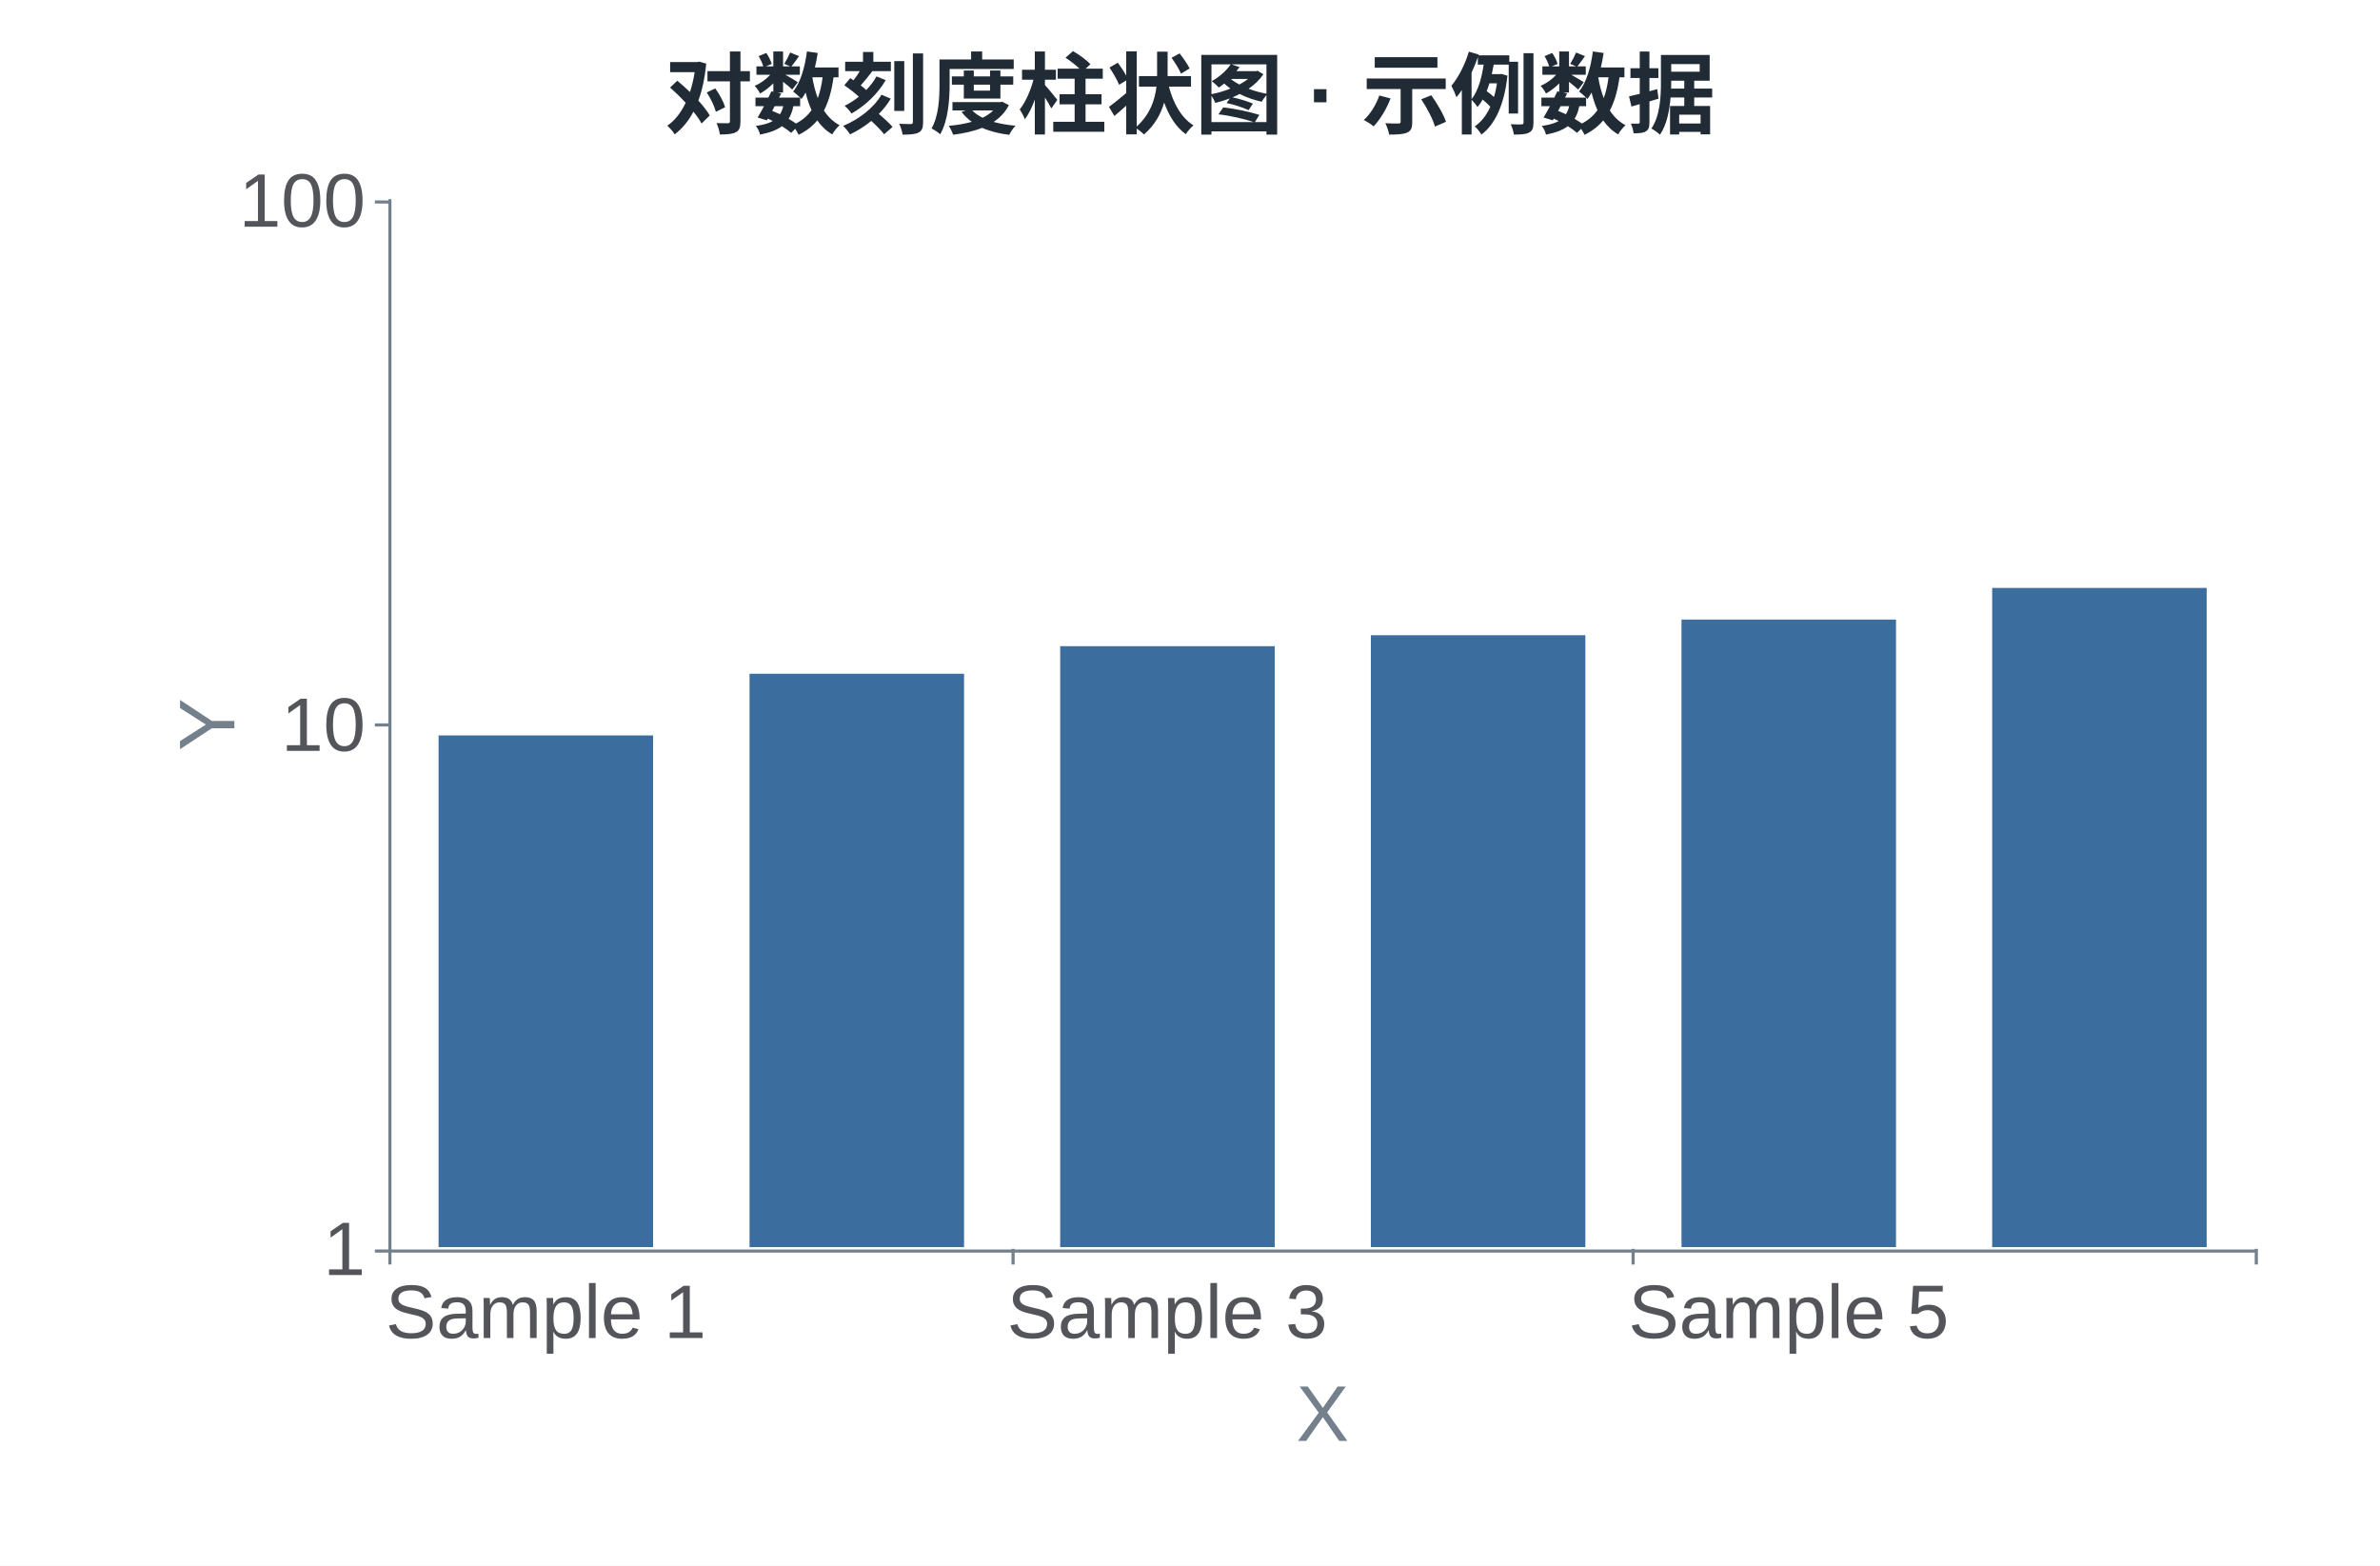
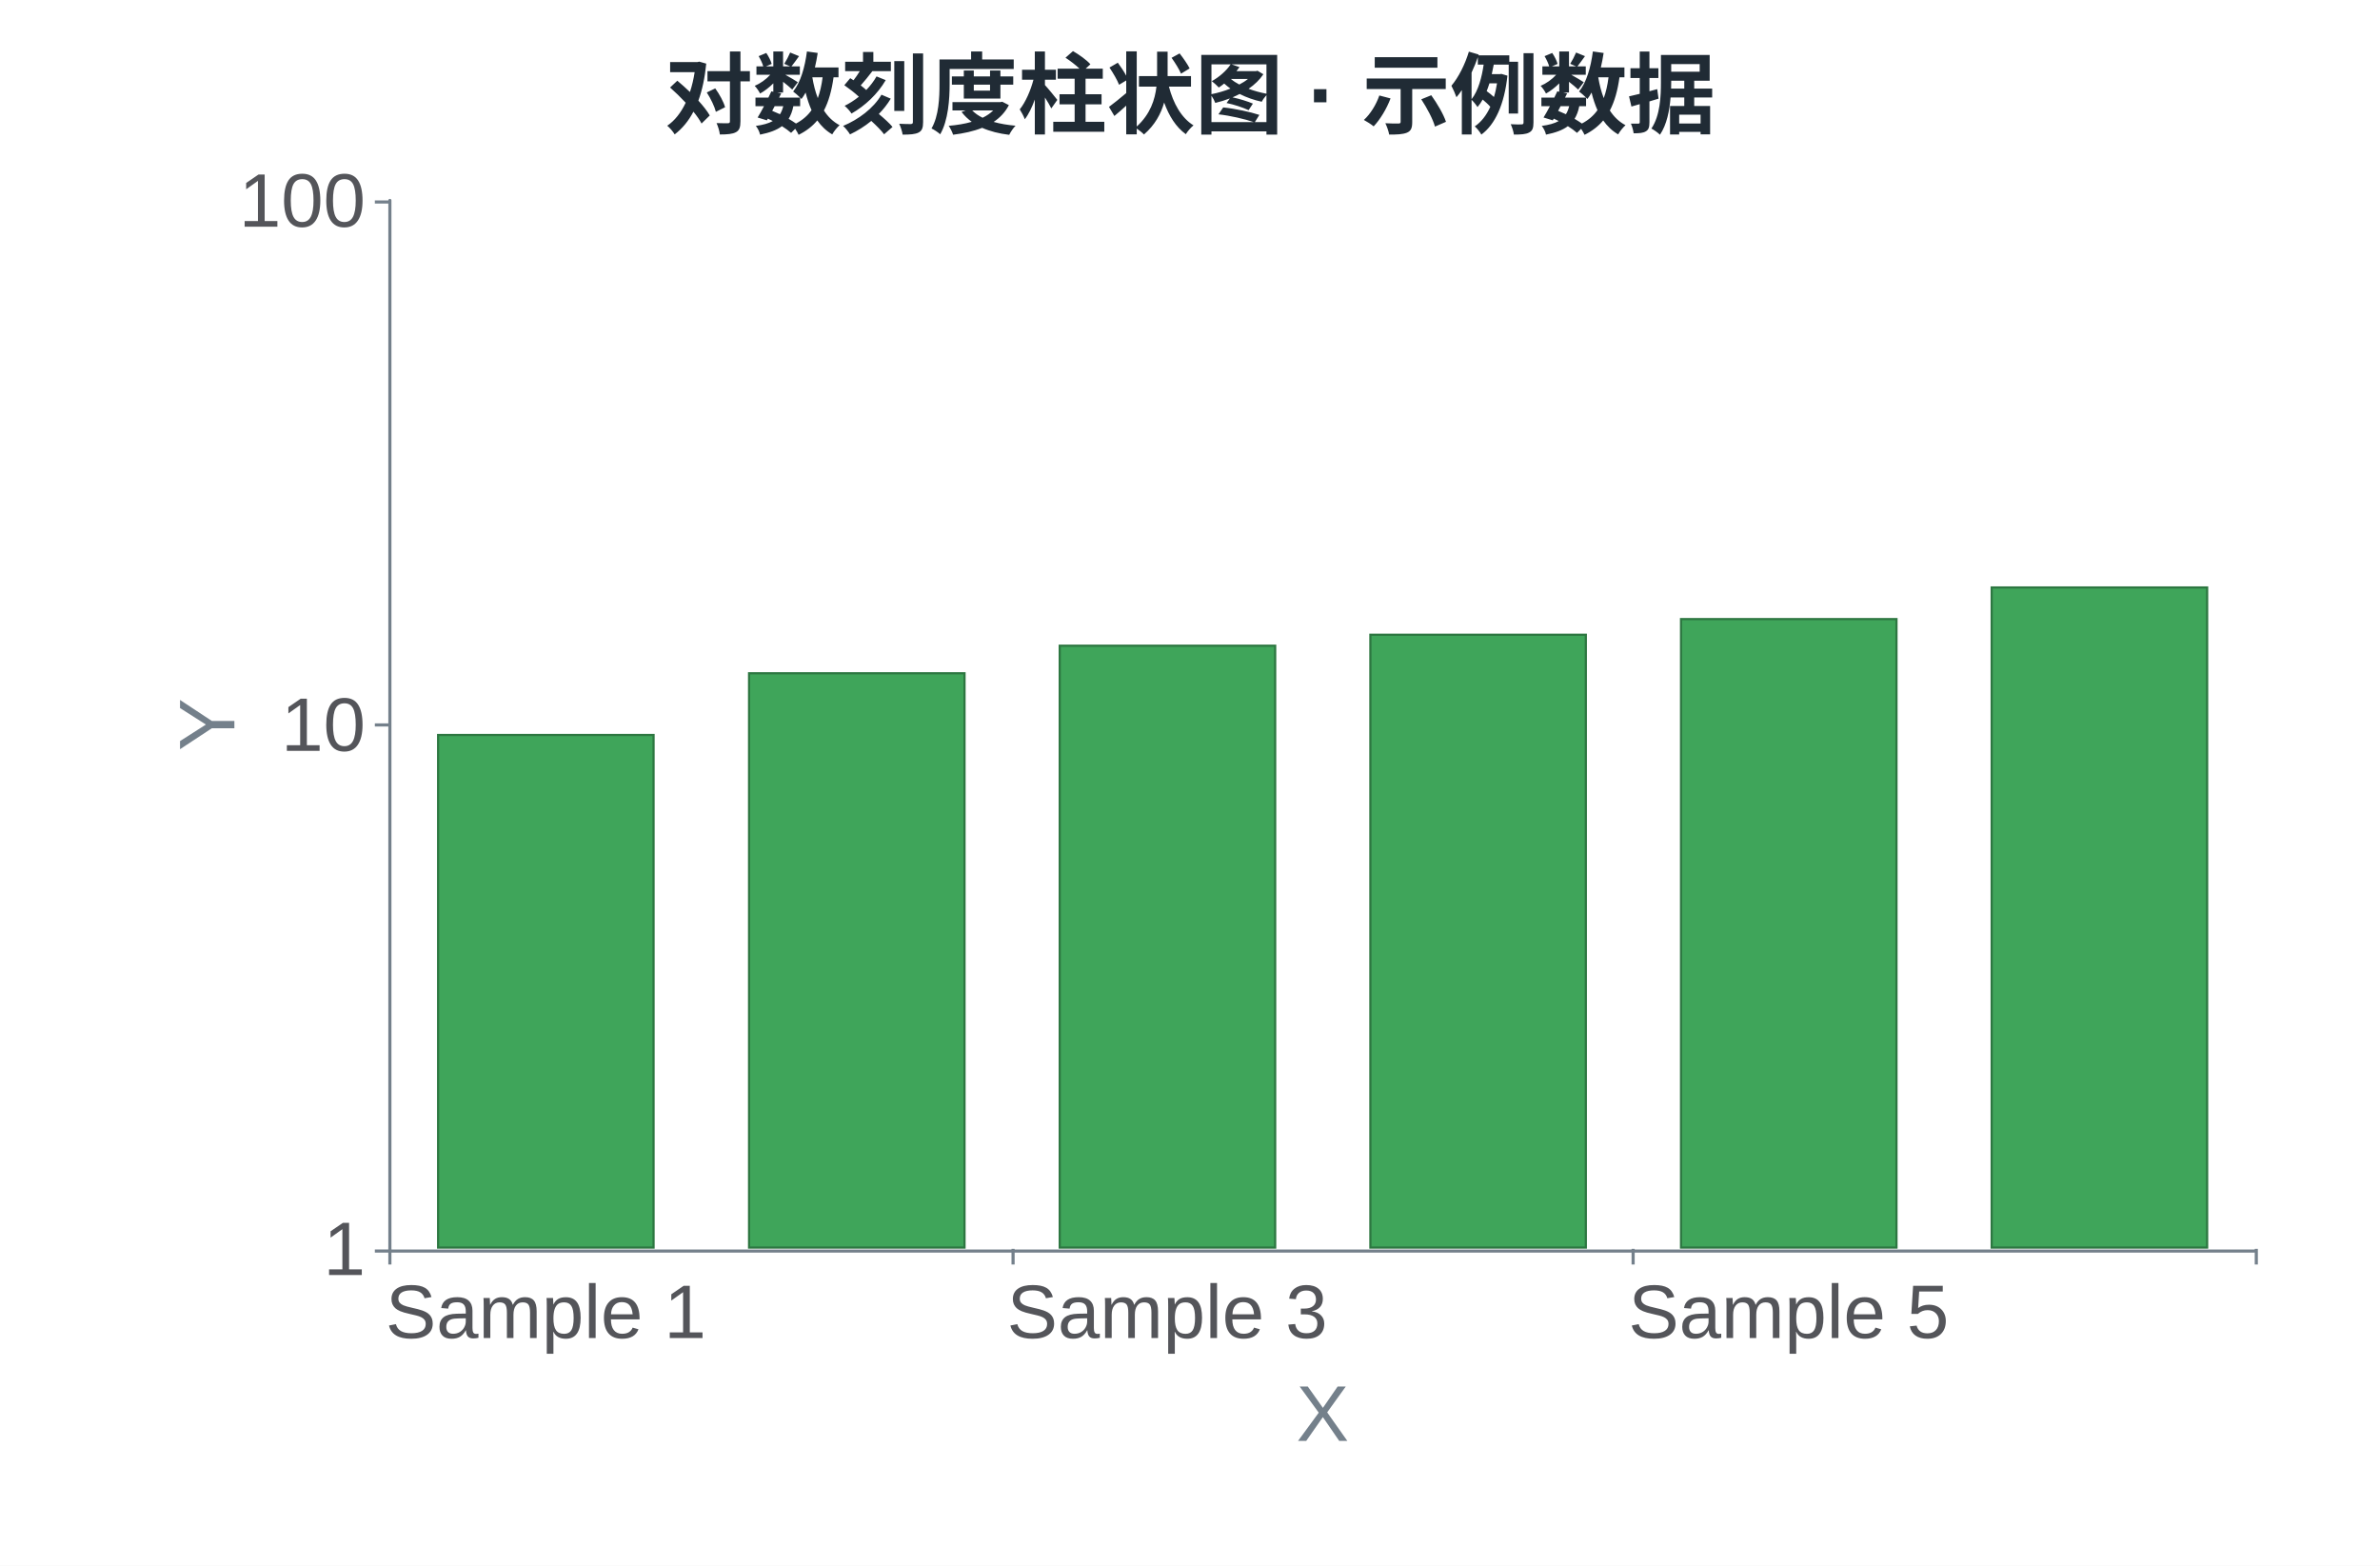
<svg xmlns="http://www.w3.org/2000/svg" width="760" height="500" version="1.1" baseProfile="full" viewBox="0 0 760 500">
  <rect width="760" height="500" x="0" y="0" fill="#fff" />
  <text dominant-baseline="central" text-anchor="middle" style="font-size:25.234px;font-family:Arial;" y="-12.617" transform="matrix(0,-1,1,0,78.7131,231.383)" fill="#74808b">Y</text>
-   <path d="M124.5 398.8L124.5 64" fill="none" pointer-events="visible" stroke="#74808b" stroke-linecap="round" class="zr117-cls-1944" />
+   <path d="M124.5 398.8L124.5 64" fill="none" pointer-events="visible" stroke="#74808b" stroke-linecap="round" class="zr117-cls-1957" />
  <text dominant-baseline="central" text-anchor="middle" style="font-size:25.234px;font-family:Arial;" y="12.617" transform="translate(422.3565 438.766)" fill="#74808b">X</text>
-   <path d="M124.7 399.5L720 399.5" fill="none" pointer-events="visible" stroke="#74808b" stroke-linecap="round" class="zr117-cls-1944" />
-   <path d="M124.7 399.5L119.7 399.5" fill="none" pointer-events="visible" stroke="#74808b" class="zr117-cls-1944" />
-   <path d="M124.7 231.5L119.7 231.5" fill="none" pointer-events="visible" stroke="#74808b" class="zr117-cls-1944" />
-   <path d="M124.7 64.5L119.7 64.5" fill="none" pointer-events="visible" stroke="#74808b" class="zr117-cls-1944" />
-   <path d="M124.5 398.8L124.5 403.8" fill="none" pointer-events="visible" stroke="#74808b" class="zr117-cls-1944" />
-   <path d="M323.5 398.8L323.5 403.8" fill="none" pointer-events="visible" stroke="#74808b" class="zr117-cls-1944" />
-   <path d="M521.5 398.8L521.5 403.8" fill="none" pointer-events="visible" stroke="#74808b" class="zr117-cls-1944" />
-   <path d="M720.5 398.8L720.5 403.8" fill="none" pointer-events="visible" stroke="#74808b" class="zr117-cls-1944" />
+   <path d="M124.7 399.5L720 399.5" fill="none" pointer-events="visible" stroke="#74808b" stroke-linecap="round" class="zr117-cls-1957" />
+   <path d="M124.7 399.5L119.7 399.5" fill="none" pointer-events="visible" stroke="#74808b" class="zr117-cls-1957" />
+   <path d="M124.7 231.5L119.7 231.5" fill="none" pointer-events="visible" stroke="#74808b" class="zr117-cls-1957" />
+   <path d="M124.7 64.5L119.7 64.5" fill="none" pointer-events="visible" stroke="#74808b" class="zr117-cls-1957" />
+   <path d="M124.5 398.8L124.5 403.8" fill="none" pointer-events="visible" stroke="#74808b" class="zr117-cls-1957" />
+   <path d="M323.5 398.8L323.5 403.8" fill="none" pointer-events="visible" stroke="#74808b" class="zr117-cls-1957" />
+   <path d="M521.5 398.8L521.5 403.8" fill="none" pointer-events="visible" stroke="#74808b" class="zr117-cls-1957" />
+   <path d="M720.5 398.8L720.5 403.8" fill="none" pointer-events="visible" stroke="#74808b" class="zr117-cls-1957" />
  <text dominant-baseline="central" text-anchor="end" style="font-size:24.234px;font-family:Arial;" transform="translate(116.7131 398.766)" fill="#54555a">1</text>
  <text dominant-baseline="central" text-anchor="end" style="font-size:24.234px;font-family:Arial;" transform="translate(116.7131 231.383)" fill="#54555a">10</text>
  <text dominant-baseline="central" text-anchor="end" style="font-size:24.234px;font-family:Arial;" transform="translate(116.7131 64)" fill="#54555a">100</text>
  <text dominant-baseline="central" text-anchor="middle" style="font-size:24.234px;font-family:Arial;" xml:space="preserve" y="12.117" transform="translate(174.3203 406.766)" fill="#54555a">Sample 1</text>
  <text dominant-baseline="central" text-anchor="middle" style="font-size:24.234px;font-family:Arial;" xml:space="preserve" y="12.117" transform="translate(372.7493 406.766)" fill="#54555a">Sample 3</text>
  <text dominant-baseline="central" text-anchor="middle" style="font-size:24.234px;font-family:Arial;" xml:space="preserve" y="12.117" transform="translate(571.1783 406.766)" fill="#54555a">Sample 5</text>
-   <path d="M139.8 398.5l69 0l0 -163.9l-69 0Z" fill="#3B6E9E" stroke="#fff" stroke-width="0.5" ecmeta_series_index="0" ecmeta_data_index="0" ecmeta_ssr_type="chart" class="zr117-cls-1945" />
-   <path d="M239.1 398.5l69 0l0 -183.6l-69 0Z" fill="#3B6E9E" stroke="#fff" stroke-width="0.5" ecmeta_series_index="0" ecmeta_data_index="1" ecmeta_ssr_type="chart" class="zr117-cls-1945" />
-   <path d="M338.3 398.5l69 0l0 -192.4l-69 0Z" fill="#3B6E9E" stroke="#fff" stroke-width="0.5" ecmeta_series_index="0" ecmeta_data_index="2" ecmeta_ssr_type="chart" class="zr117-cls-1945" />
-   <path d="M437.5 398.5l69 0l0 -195.9l-69 0Z" fill="#3B6E9E" stroke="#fff" stroke-width="0.5" ecmeta_series_index="0" ecmeta_data_index="3" ecmeta_ssr_type="chart" class="zr117-cls-1945" />
-   <path d="M536.7 398.5l69 0l0 -200.9l-69 0Z" fill="#3B6E9E" stroke="#fff" stroke-width="0.5" ecmeta_series_index="0" ecmeta_data_index="4" ecmeta_ssr_type="chart" class="zr117-cls-1945" />
-   <path d="M635.9 398.5l69 0l0 -211l-69 0Z" fill="#3B6E9E" stroke="#fff" stroke-width="0.5" ecmeta_series_index="0" ecmeta_data_index="5" ecmeta_ssr_type="chart" class="zr117-cls-1945" />
-   <path d="M-182.3 -5l364.6 0l0 38.2l-364.6 0Z" transform="translate(380 14)" fill="rgb(0,0,0)" fill-opacity="0" stroke="#3c3c41" stroke-width="0" class="zr117-cls-1944" />
+   <path d="M139.9 398.4l68.8 0l0 -163.7l-68.8 0Z" fill="#3FA55A" stroke="rgb(45,119,65)" stroke-width="0.7" ecmeta_series_index="0" ecmeta_data_index="0" ecmeta_ssr_type="chart" class="zr117-cls-1958" />
+   <path d="M239.2 398.4l68.8 0l0 -183.4l-68.8 0Z" fill="#3FA55A" stroke="rgb(45,119,65)" stroke-width="0.7" ecmeta_series_index="0" ecmeta_data_index="1" ecmeta_ssr_type="chart" class="zr117-cls-1958" />
+   <path d="M338.4 398.4l68.8 0l0 -192.2l-68.8 0Z" fill="#3FA55A" stroke="rgb(45,119,65)" stroke-width="0.7" ecmeta_series_index="0" ecmeta_data_index="2" ecmeta_ssr_type="chart" class="zr117-cls-1958" />
+   <path d="M437.6 398.4l68.8 0l0 -195.7l-68.8 0Z" fill="#3FA55A" stroke="rgb(45,119,65)" stroke-width="0.7" ecmeta_series_index="0" ecmeta_data_index="3" ecmeta_ssr_type="chart" class="zr117-cls-1958" />
+   <path d="M536.8 398.4l68.8 0l0 -200.7l-68.8 0Z" fill="#3FA55A" stroke="rgb(45,119,65)" stroke-width="0.7" ecmeta_series_index="0" ecmeta_data_index="4" ecmeta_ssr_type="chart" class="zr117-cls-1958" />
+   <path d="M636 398.4l68.8 0l0 -210.8l-68.8 0Z" fill="#3FA55A" stroke="rgb(45,119,65)" stroke-width="0.7" ecmeta_series_index="0" ecmeta_data_index="5" ecmeta_ssr_type="chart" class="zr117-cls-1958" />
+   <path d="M-182.3 -5l364.6 0l0 38.2l-364.6 0Z" transform="translate(380 14)" fill="rgb(0,0,0)" fill-opacity="0" stroke="#3c3c41" stroke-width="0" class="zr117-cls-1957" />
  <text dominant-baseline="central" text-anchor="middle" style="font-size:28.234px;font-family:Arial;font-weight:bold;" xml:space="preserve" y="14.117" transform="translate(380 14)" fill="#202b35">对数刻度柱状图 · 示例数据</text>
  <style>
- .zr117-cls-1944:hover {
+ .zr117-cls-1957:hover {
pointer-events:none;
}
- .zr117-cls-1945:hover {
+ .zr117-cls-1958:hover {
cursor:pointer;
- fill:rgba(64,121,173,1);
+ fill:rgba(69,181,99,1);
}



</style>
</svg>
